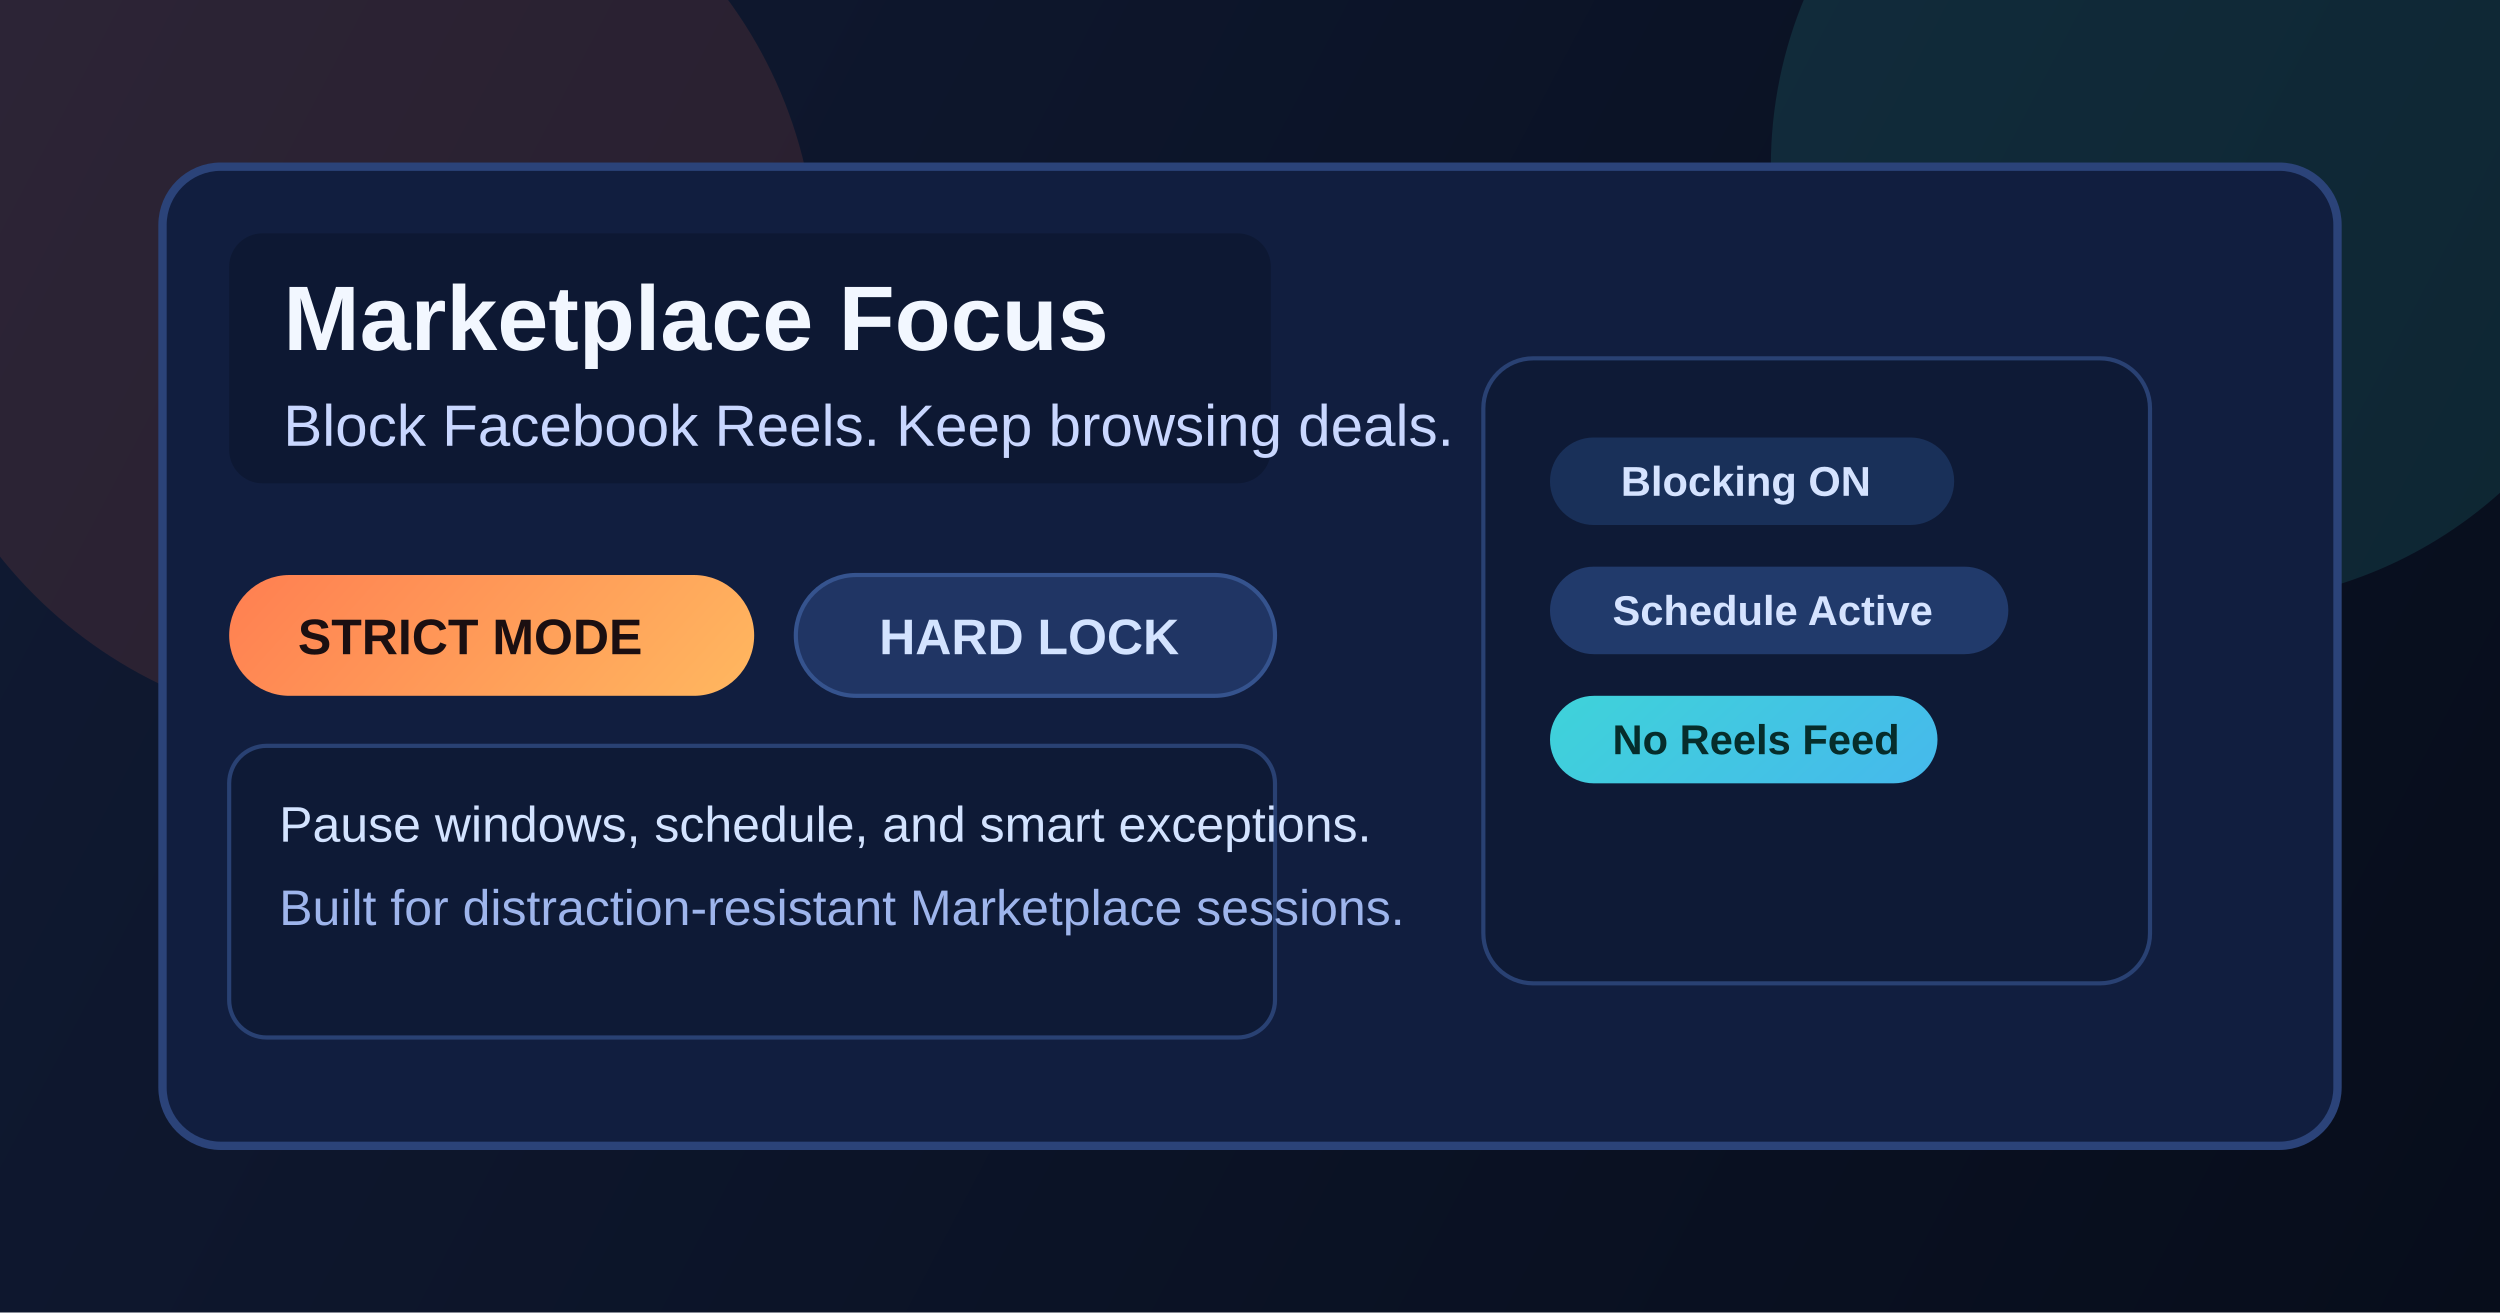
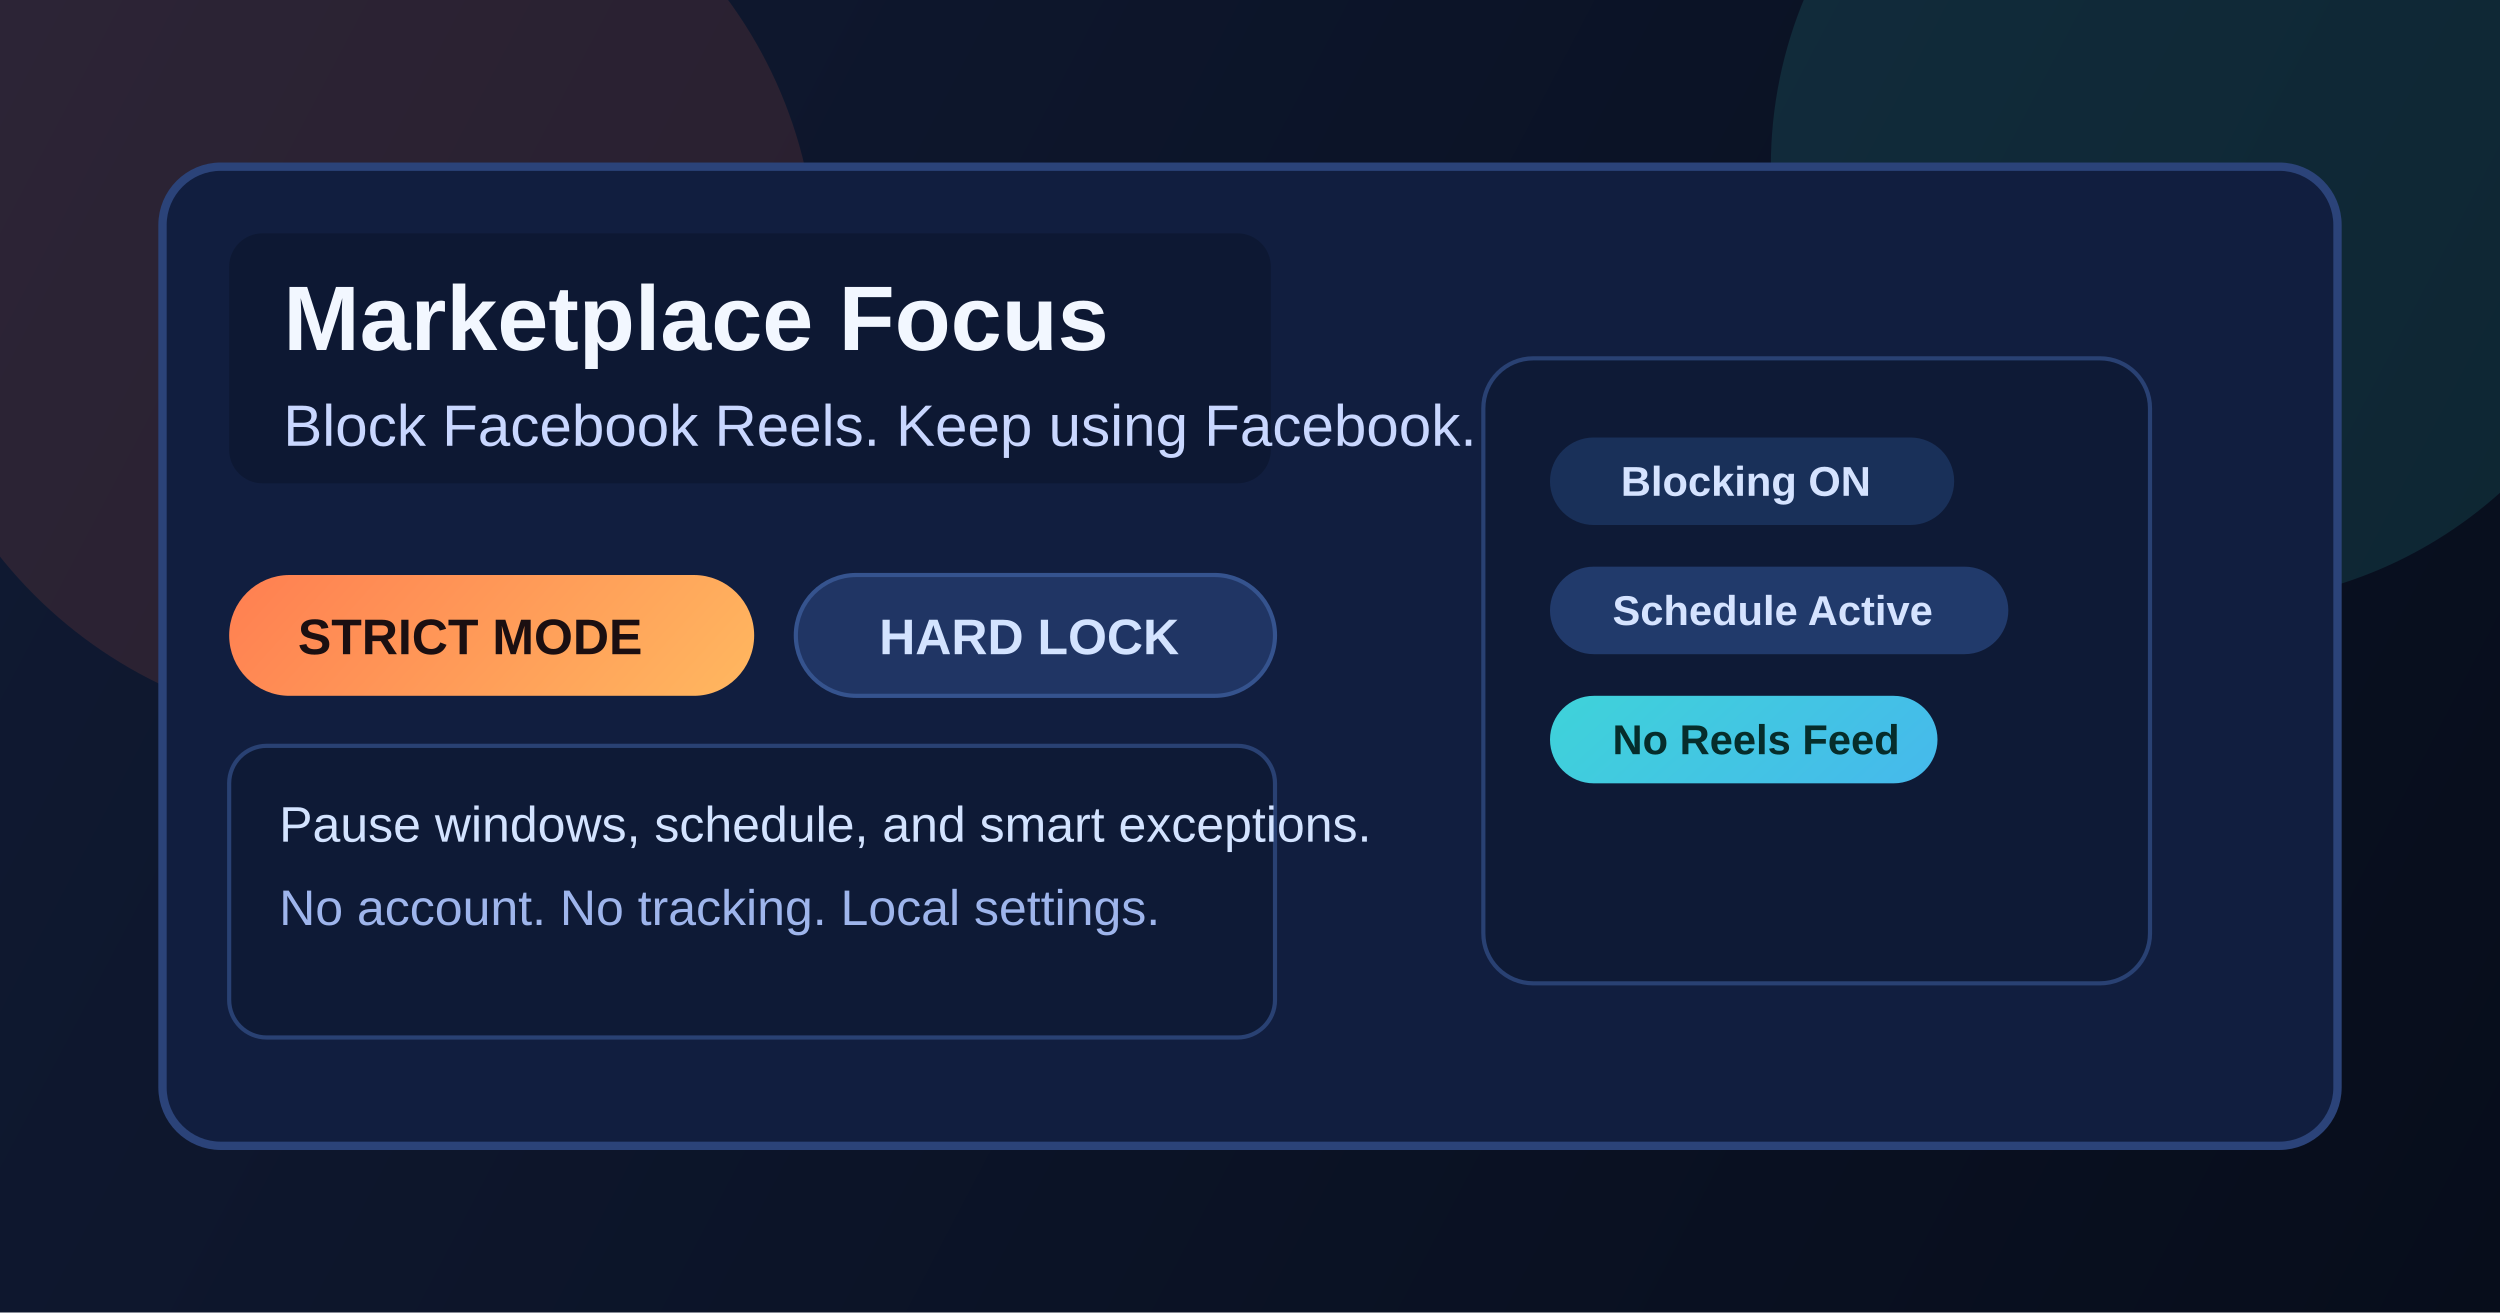
<svg xmlns="http://www.w3.org/2000/svg" width="1200" height="630" viewBox="0 0 1200 630" fill="none">
  <defs>
    <linearGradient id="bg" x1="0" y1="0" x2="1200" y2="630" gradientUnits="userSpaceOnUse">
      <stop stop-color="#101A33" />
      <stop offset="1" stop-color="#070D1B" />
    </linearGradient>
    <linearGradient id="a" x1="130" y1="160" x2="420" y2="420" gradientUnits="userSpaceOnUse">
      <stop stop-color="#FF6F4D" />
      <stop offset="1" stop-color="#FFD166" />
    </linearGradient>
    <linearGradient id="b" x1="800" y1="180" x2="1060" y2="470" gradientUnits="userSpaceOnUse">
      <stop stop-color="#3BE0D0" />
      <stop offset="1" stop-color="#4D9EFF" />
    </linearGradient>
  </defs>
  <rect width="1200" height="630" fill="url(#bg)" />
  <circle cx="172" cy="130" r="220" fill="#FF6F4D" fill-opacity="0.12" />
  <circle cx="1060" cy="80" r="210" fill="#3BE0D0" fill-opacity="0.12" />
  <rect x="78" y="80" width="1044" height="470" rx="28" fill="#111E3F" stroke="#2B4379" stroke-width="4" />
  <rect x="110" y="112" width="500" height="120" rx="16" fill="#0D1833" />
  <text x="136" y="168" fill="#F2F7FF" font-size="44" font-family="Sora, Arial, sans-serif" font-weight="700">
    Marketplace Focus
  </text>
  <text x="136" y="214" fill="#C9D7FF" font-size="28" font-family="Space Grotesk, Arial, sans-serif">
-     Block Facebook Reels. Keep browsing deals.
+     Block Facebook Reels. Keep using Facebook.
  </text>
  <rect x="110" y="276" width="252" height="58" rx="29" fill="url(#a)" />
  <text x="143" y="314" fill="#1B0F11" font-size="24" font-family="Sora, Arial, sans-serif" font-weight="700">
    STRICT MODE
  </text>
  <rect x="382" y="276" width="230" height="58" rx="29" fill="#203564" stroke="#35538E" stroke-width="2" />
  <text x="422" y="314" fill="#D3E3FF" font-size="24" font-family="Sora, Arial, sans-serif" font-weight="700">
    HARD LOCK
  </text>
  <rect x="110" y="358" width="502" height="140" rx="18" fill="#0E1A36" stroke="#294173" stroke-width="2" />
  <text x="134" y="404" fill="#D3E3FF" font-size="24" font-family="Space Grotesk, Arial, sans-serif">
    Pause windows, schedule, and smart exceptions.
  </text>
  <text x="134" y="444" fill="#9EB5EC" font-size="24" font-family="Space Grotesk, Arial, sans-serif">
-     Built for distraction-resistant Marketplace sessions.
+     No account. No tracking. Local settings.
  </text>
  <rect x="712" y="172" width="320" height="300" rx="24" fill="#0E1A36" stroke="#294173" stroke-width="2" />
  <rect x="744" y="210" width="194" height="42" rx="21" fill="#193059" />
  <text x="778" y="238" fill="#D5E3FF" font-size="20" font-family="Sora, Arial, sans-serif" font-weight="700">
    Blocking ON
  </text>
  <rect x="744" y="272" width="220" height="42" rx="21" fill="#213A6B" />
  <text x="774" y="300" fill="#D5E3FF" font-size="20" font-family="Sora, Arial, sans-serif" font-weight="700">
    Schedule Active
  </text>
  <rect x="744" y="334" width="186" height="42" rx="21" fill="url(#b)" />
  <text x="774" y="362" fill="#062D2B" font-size="20" font-family="Sora, Arial, sans-serif" font-weight="700">
    No Reels Feed
  </text>
</svg>
